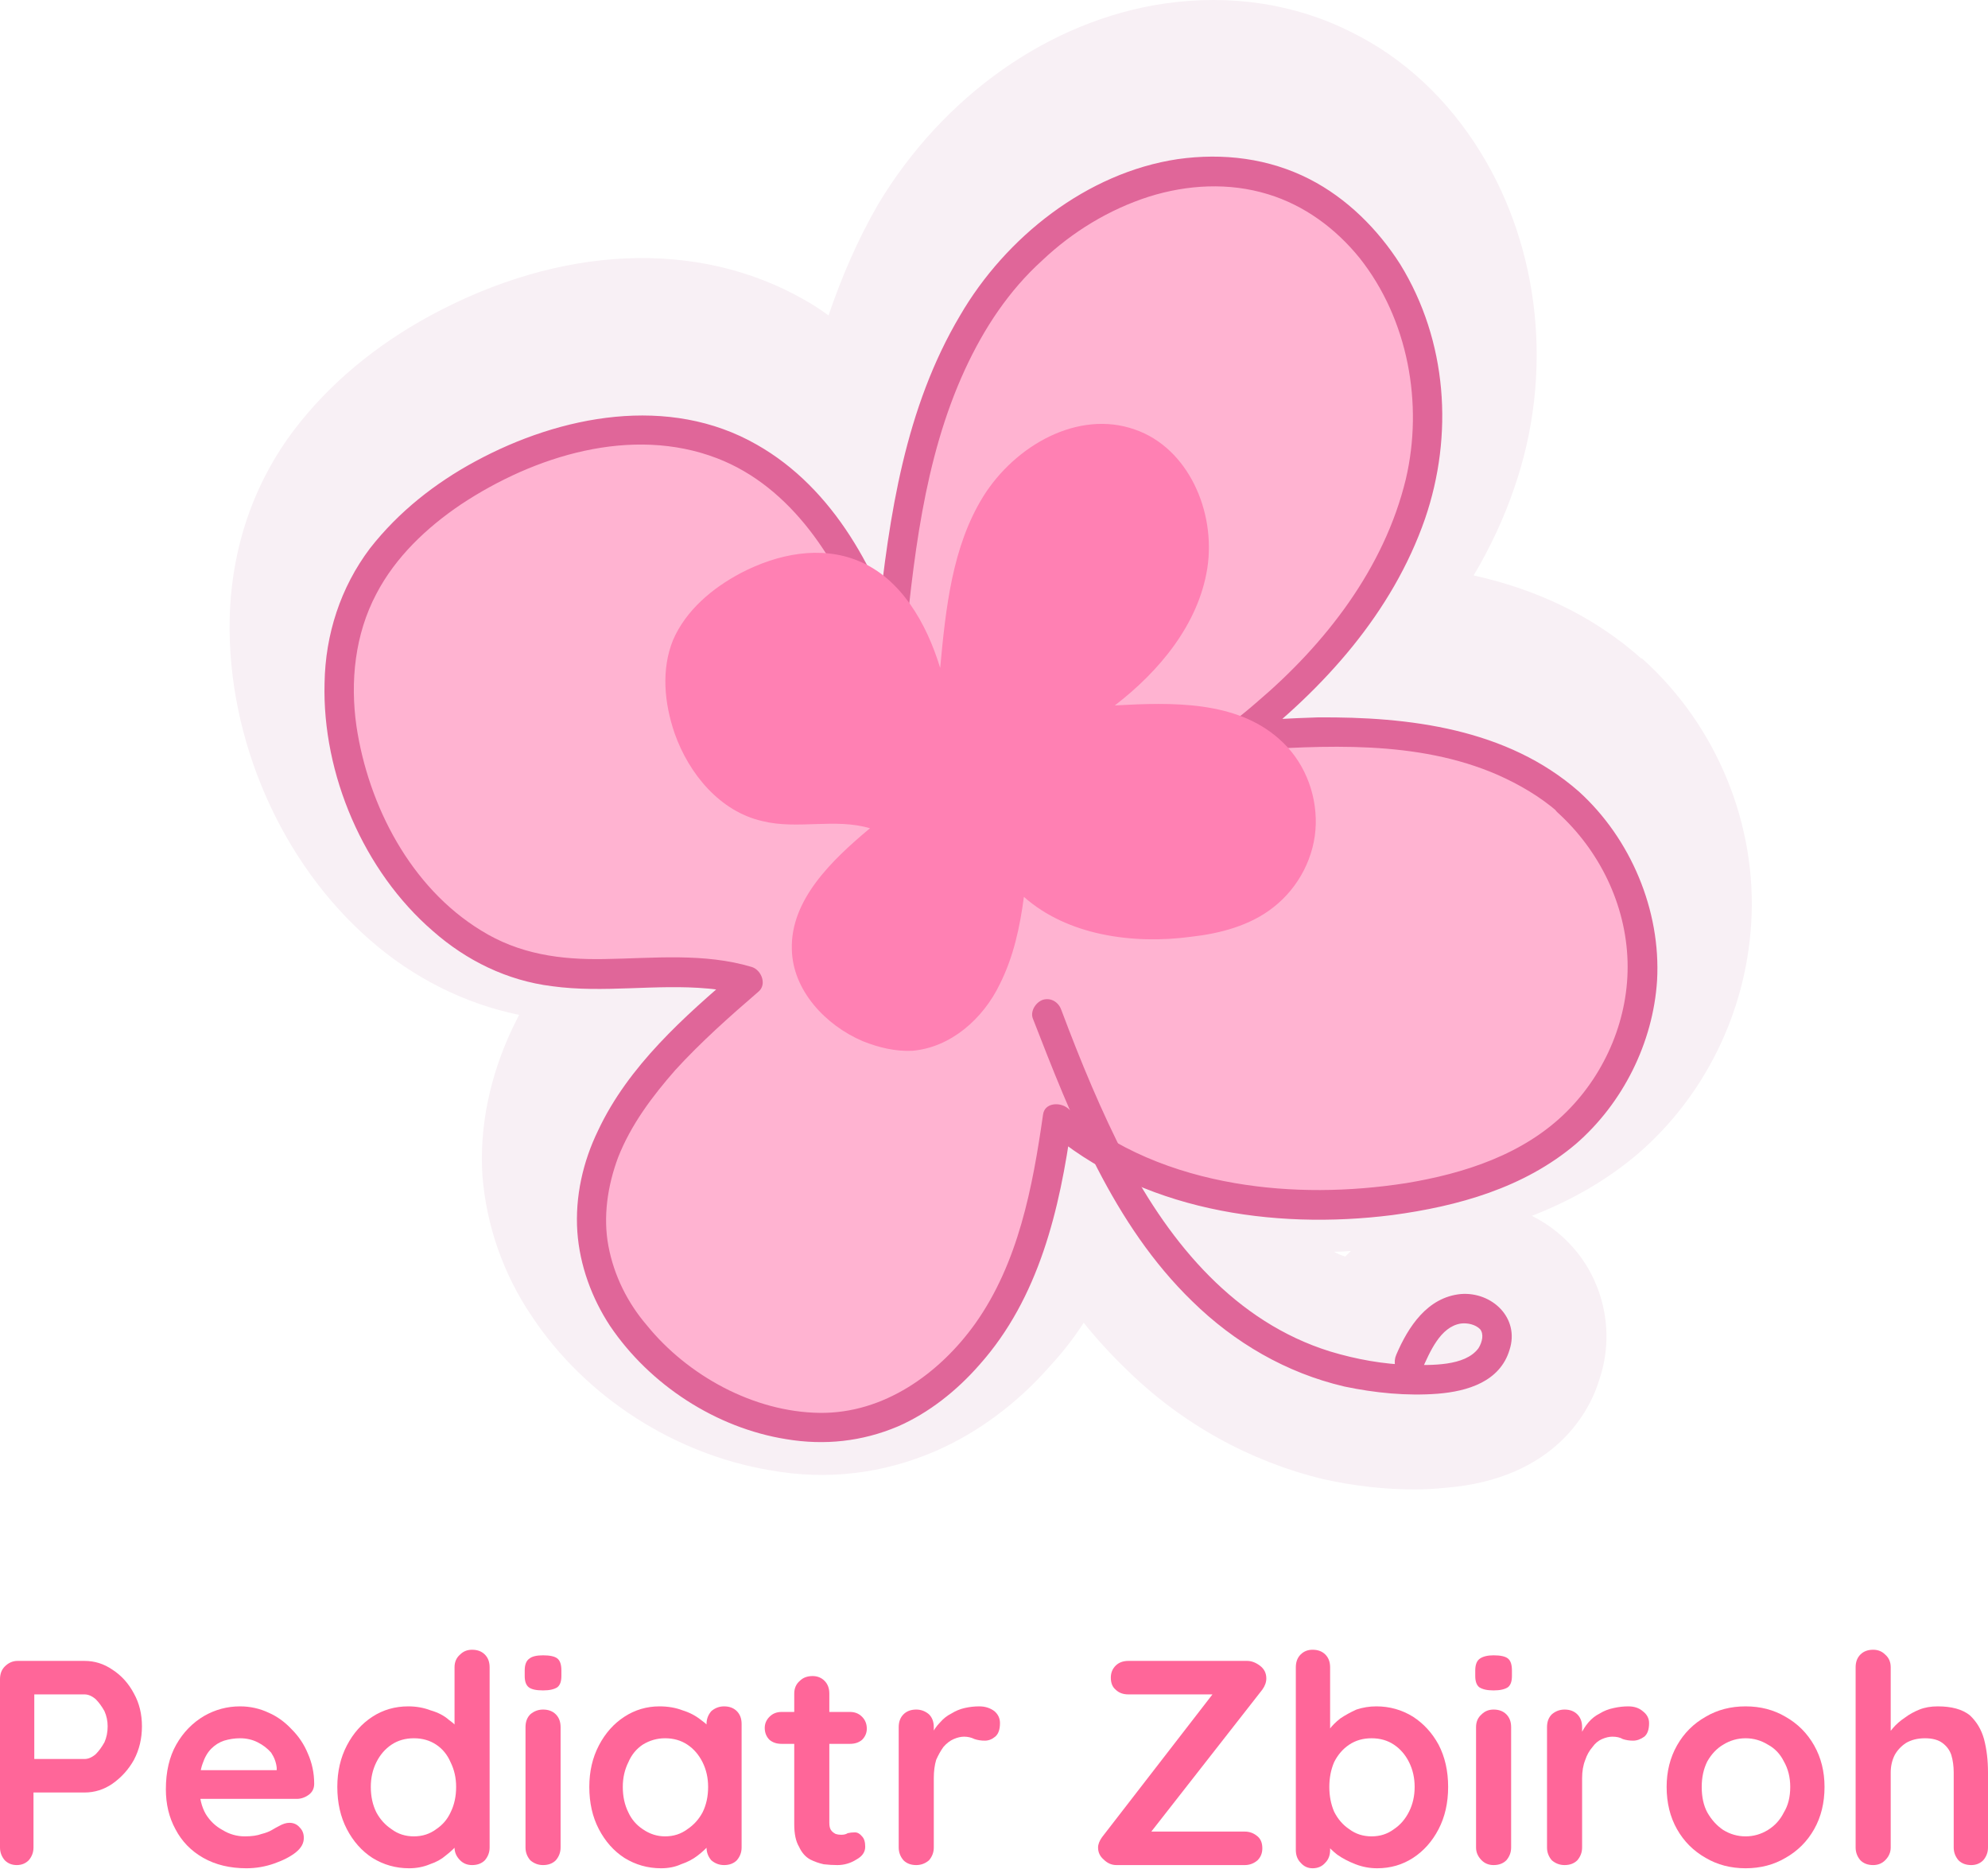
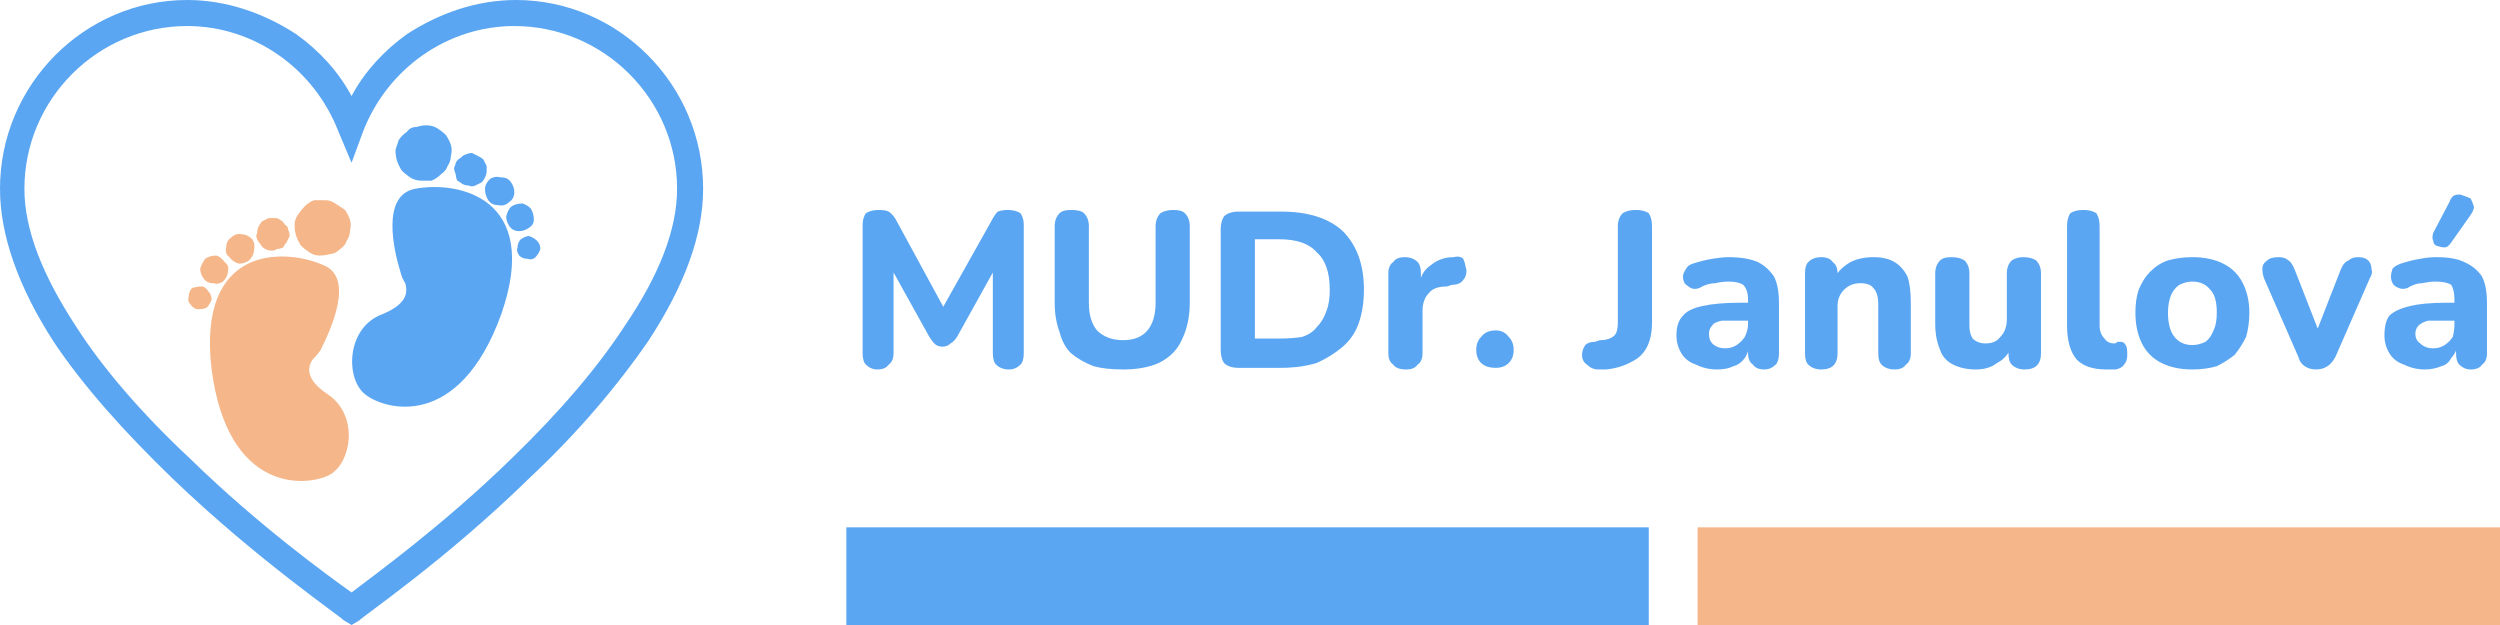
- <svg xmlns="http://www.w3.org/2000/svg" version="1.2" viewBox="63 94.55 249.3 234.25">
-   <style>.a{fill:#f69}.b{fill:#f8f0f5}.c{fill:#ffb3d1}.d{fill:#e06699}.e{fill:#ff80b3}</style>
-   <path class="a" d="m73.6 302.8q1.9 0 3.5 1.1 1.7 1.1 2.7 3 1 1.8 1 4.1 0 2.3-1 4.2-1 1.8-2.7 3-1.6 1.1-3.5 1.1h-6.8l0.4-0.7v7.6q0 0.9-0.6 1.6-0.6 0.6-1.5 0.6-0.9 0-1.5-0.6-0.6-0.7-0.6-1.6v-21.1q0-1 0.6-1.6 0.7-0.7 1.6-0.7zm0 12.3q0.7 0 1.4-0.6 0.6-0.6 1.1-1.5 0.4-0.9 0.4-2 0-1-0.4-1.9-0.5-0.9-1.1-1.5-0.7-0.6-1.4-0.6h-6.8l0.5-0.6v9.3l-0.4-0.6z" />
-   <path class="a" d="m93.9 328.8q-3.1 0-5.4-1.3-2.3-1.3-3.5-3.6-1.2-2.2-1.2-5 0-3.3 1.3-5.6 1.3-2.3 3.5-3.6 2.1-1.2 4.5-1.2 1.9 0 3.6 0.8 1.6 0.7 2.9 2.1 1.3 1.3 2 3 0.8 1.8 0.8 3.8 0 0.9-0.7 1.4-0.7 0.5-1.5 0.5h-14l-1.1-3.6h13.4l-0.8 0.7v-1q-0.1-1-0.7-1.9-0.7-0.8-1.7-1.3-1-0.5-2.2-0.5-1 0-2 0.3-0.9 0.3-1.6 1-0.7 0.7-1.1 1.9-0.4 1.1-0.4 2.9 0 2 0.8 3.4 0.8 1.3 2.1 2 1.3 0.8 2.8 0.8 1.3 0 2.1-0.3 0.8-0.2 1.3-0.5 0.5-0.3 0.9-0.5 0.7-0.4 1.3-0.4 0.8 0 1.3 0.6 0.5 0.5 0.5 1.3 0 1-1 1.8-1 0.8-2.7 1.4-1.7 0.6-3.5 0.6z" />
-   <path class="a" d="m122.2 301.4q1 0 1.6 0.6 0.6 0.6 0.6 1.6v22.6q0 0.9-0.6 1.6-0.6 0.6-1.6 0.6-0.9 0-1.5-0.6-0.7-0.7-0.7-1.6v-1.8l0.8 0.3q0 0.5-0.5 1.2-0.5 0.6-1.4 1.3-0.8 0.7-2 1.1-1.2 0.5-2.6 0.5-2.5 0-4.6-1.3-2-1.3-3.2-3.6-1.2-2.3-1.2-5.3 0-2.9 1.2-5.2 1.2-2.3 3.2-3.6 2-1.3 4.5-1.3 1.5 0 2.8 0.5 1.4 0.4 2.3 1.2 1 0.7 1.5 1.5 0.6 0.7 0.6 1.2l-1.4 0.5v-9.8q0-1 0.7-1.6 0.6-0.6 1.5-0.6zm-7.3 23.4q1.6 0 2.8-0.9 1.2-0.8 1.8-2.1 0.7-1.4 0.7-3.2 0-1.7-0.7-3.1-0.6-1.4-1.8-2.2-1.2-0.8-2.8-0.8-1.6 0-2.8 0.8-1.2 0.8-1.9 2.2-0.7 1.4-0.7 3.1 0 1.8 0.7 3.2 0.7 1.3 1.9 2.1 1.2 0.9 2.8 0.9z" />
-   <path class="a" d="m133.3 326.2q0 0.9-0.6 1.6-0.6 0.6-1.6 0.6-0.9 0-1.6-0.6-0.6-0.7-0.6-1.6v-15.1q0-1 0.6-1.6 0.7-0.6 1.6-0.6 1 0 1.6 0.6 0.6 0.6 0.6 1.6zm-2.2-19.7q-1.3 0-1.8-0.4-0.5-0.4-0.5-1.4v-0.7q0-1.1 0.6-1.5 0.5-0.4 1.7-0.4 1.3 0 1.8 0.4 0.5 0.4 0.5 1.5v0.7q0 1-0.5 1.4-0.6 0.4-1.8 0.4z" />
-   <path class="a" d="m153.8 308.5q1 0 1.6 0.6 0.6 0.6 0.6 1.6v15.5q0 0.9-0.6 1.6-0.6 0.6-1.6 0.6-0.9 0-1.6-0.6-0.6-0.7-0.6-1.6v-1.8l0.8 0.3q0 0.5-0.5 1.2-0.5 0.6-1.4 1.3-0.9 0.7-2.1 1.1-1.1 0.5-2.5 0.5-2.5 0-4.6-1.3-2-1.3-3.2-3.6-1.2-2.3-1.2-5.3 0-2.9 1.2-5.2 1.2-2.3 3.2-3.6 2-1.3 4.4-1.3 1.6 0 2.9 0.5 1.3 0.4 2.3 1.2 1 0.7 1.5 1.5 0.5 0.7 0.5 1.2l-1.3 0.5v-2.7q0-0.9 0.6-1.6 0.7-0.6 1.6-0.6zm-7.4 16.3q1.6 0 2.8-0.9 1.2-0.8 1.9-2.1 0.7-1.4 0.7-3.2 0-1.7-0.7-3.1-0.7-1.4-1.9-2.2-1.2-0.8-2.8-0.8-1.5 0-2.8 0.8-1.2 0.8-1.8 2.2-0.7 1.4-0.7 3.1 0 1.8 0.7 3.2 0.6 1.3 1.8 2.1 1.3 0.9 2.8 0.9z" />
-   <path class="a" d="m161 309.2h8.6q0.9 0 1.5 0.6 0.6 0.6 0.6 1.5 0 0.8-0.6 1.4-0.6 0.5-1.5 0.5h-8.6q-0.9 0-1.5-0.5-0.6-0.6-0.6-1.5 0-0.8 0.6-1.4 0.6-0.6 1.5-0.6zm3.9-4.5q0.9 0 1.5 0.6 0.6 0.6 0.6 1.6v16.2q0 0.6 0.2 0.9 0.2 0.3 0.6 0.5 0.3 0.1 0.7 0.1 0.5 0 0.8-0.2 0.4-0.1 0.9-0.1 0.5 0 0.9 0.5 0.4 0.4 0.4 1.3 0 1-1.1 1.6-1.1 0.7-2.4 0.7-0.8 0-1.7-0.1-0.9-0.2-1.7-0.6-0.9-0.5-1.4-1.6-0.6-1-0.6-2.8v-16.4q0-1 0.7-1.6 0.6-0.6 1.6-0.6z" />
-   <path class="a" d="m177.9 328.4q-1 0-1.6-0.6-0.6-0.7-0.6-1.6v-15.1q0-1 0.6-1.6 0.6-0.6 1.6-0.6 0.9 0 1.6 0.6 0.6 0.6 0.6 1.6v3.4l-0.3-2.4q0.4-0.9 1.1-1.6 0.6-0.7 1.4-1.1 0.8-0.5 1.7-0.7 0.9-0.2 1.8-0.2 1.1 0 1.9 0.6 0.7 0.6 0.7 1.5 0 1.2-0.6 1.7-0.6 0.5-1.3 0.5-0.7 0-1.3-0.2-0.6-0.3-1.3-0.3-0.6 0-1.3 0.3-0.7 0.3-1.3 1-0.5 0.7-0.9 1.6-0.3 1-0.3 2.3v8.7q0 0.9-0.6 1.6-0.7 0.6-1.6 0.6z" />
+ <svg xmlns="http://www.w3.org/2000/svg" version="1.2" viewBox="111.1 168.3 153.6 38.4">
+   <style>.a{fill:#5aa6f2}.b{fill:#f5b689}</style>
+   <path class="a" d="m163.1 206.7v-6h49.3v6z" />
+   <path class="b" d="m215.4 206.7v-6h49.3v6z" />
+   <path class="a" d="m132.7 206.7l-0.5-0.3c0-0.1-5.3-3.7-10.5-8.7-3-2.9-5.5-5.7-7.3-8.4-2.2-3.4-3.3-6.6-3.3-9.4 0-6.4 5.2-11.6 11.5-11.6 2.4 0 4.7 0.8 6.7 2.1 1.4 1 2.6 2.3 3.4 3.8 0.8-1.5 2-2.8 3.4-3.8 2-1.3 4.3-2.1 6.7-2.1 6.3 0 11.5 5.2 11.5 11.6 0 2.8-1.1 5.9-3.4 9.4-1.8 2.6-4.2 5.5-7.3 8.4-5.1 5-10.4 8.6-10.4 8.7zm-10.1-36.8c-5.5 0-10 4.5-10 10 0 2.5 1.1 5.3 3.2 8.5 1.6 2.5 4 5.3 7 8.1 4.2 4.1 8.5 7.2 9.9 8.2 1.3-1 5.6-4.1 9.8-8.2 3-2.9 5.3-5.6 7-8.2 2.1-3.1 3.2-5.9 3.2-8.4 0-5.5-4.5-10-10-10-4.1 0-7.8 2.6-9.3 6.5l-0.7 1.9-0.8-1.9c-1.5-3.9-5.2-6.5-9.3-6.5z" />
+   <path class="b" d="m130.3 190.4q0.3-0.3 0.5-0.6c0.6-1.2 2.1-4.4 0.2-5.2-2.5-1.1-7.8-1.2-6.9 6.4 1 7.6 5.8 7.2 7.2 6.5 1.4-0.7 1.9-3.7-0.1-5-1.5-1-1.1-1.8-0.9-2.1z" />
+   <path class="b" d="m132.6 182.5q0 0.3-0.2 0.6-0.1 0.3-0.4 0.5-0.3 0.3-0.6 0.3-0.3 0.1-0.7 0.1-0.3 0-0.6-0.2-0.3-0.2-0.5-0.4-0.2-0.3-0.3-0.6-0.1-0.3-0.1-0.7 0-0.3 0.2-0.6 0.2-0.3 0.4-0.5 0.3-0.3 0.6-0.4 0.4 0 0.7 0 0.3 0 0.6 0.2 0.3 0.2 0.6 0.4 0.2 0.3 0.3 0.6 0.1 0.3 0 0.7z" />
+   <path class="b" d="m128.9 182.8q-0.1 0.2-0.2 0.4-0.1 0.1-0.2 0.3-0.2 0.1-0.4 0.1-0.1 0.1-0.3 0.1-0.2 0-0.4-0.1-0.2-0.1-0.3-0.3-0.1-0.1-0.2-0.3-0.1-0.2 0-0.4 0-0.2 0.1-0.4 0.1-0.2 0.2-0.3 0.2-0.1 0.4-0.2 0.2 0 0.4 0 0.2 0 0.3 0.1 0.2 0.1 0.3 0.3 0.2 0.1 0.2 0.3 0.1 0.2 0.1 0.4z" />
+   <path class="b" d="m126.7 183.7q0 0.3-0.3 0.6-0.3 0.2-0.6 0.2-0.4-0.1-0.6-0.4-0.3-0.2-0.2-0.6 0-0.4 0.3-0.6 0.3-0.3 0.7-0.2 0.3 0 0.6 0.3 0.2 0.3 0.1 0.7z" />
+   <path class="b" d="m125.1 185q0 0.3-0.3 0.6-0.3 0.2-0.6 0.1-0.4 0-0.6-0.3-0.2-0.3-0.2-0.6 0.1-0.3 0.3-0.6 0.3-0.2 0.7-0.2 0.3 0.1 0.5 0.4 0.3 0.2 0.2 0.6z" />
+   <path class="b" d="m124.1 186.7q-0.1 0.3-0.3 0.5-0.2 0.1-0.5 0.1-0.3 0-0.5-0.3-0.2-0.2-0.1-0.5 0-0.3 0.2-0.5 0.3-0.1 0.6-0.1 0.2 0 0.4 0.3 0.2 0.2 0.2 0.5z" />
+   <path class="a" d="m136 185.7q-0.2-0.3-0.3-0.7c-0.4-1.3-1.2-4.7 0.9-5.1 2.6-0.5 7.8 0.5 5.3 7.7-2.6 7.2-7.2 5.9-8.4 4.9-1.2-1-1.1-4.1 1.1-4.9 1.7-0.7 1.5-1.5 1.4-1.9z" />
+   <path class="a" d="m138.8 177.9q0 0.3-0.2 0.6-0.1 0.3-0.4 0.5-0.3 0.3-0.6 0.4-0.3 0-0.6 0-0.4 0-0.7-0.2-0.3-0.2-0.5-0.4-0.2-0.3-0.3-0.6-0.1-0.3-0.1-0.7 0.1-0.3 0.2-0.6 0.2-0.3 0.5-0.5 0.2-0.3 0.6-0.3 0.3-0.1 0.6-0.1 0.4 0 0.7 0.2 0.3 0.2 0.5 0.4 0.2 0.3 0.3 0.6 0.1 0.3 0 0.7z" />
+   <path class="a" d="m141 178.8q0 0.2-0.1 0.4-0.1 0.2-0.2 0.3-0.2 0.1-0.4 0.2-0.2 0.1-0.4 0-0.2 0-0.4-0.1-0.1-0.1-0.3-0.2-0.1-0.2-0.1-0.4-0.1-0.2-0.1-0.4 0.1-0.2 0.1-0.3 0.1-0.2 0.3-0.3 0.2-0.2 0.3-0.2 0.2-0.1 0.4-0.1 0.2 0.1 0.4 0.2 0.2 0.1 0.3 0.2 0.1 0.2 0.2 0.4 0 0.1 0 0.3z" />
+   <path class="a" d="m142.7 180.1q0 0.4-0.3 0.6-0.3 0.3-0.7 0.2-0.4 0-0.6-0.3-0.2-0.3-0.2-0.7 0-0.3 0.3-0.6 0.3-0.2 0.7-0.1 0.4 0 0.6 0.3 0.2 0.3 0.2 0.6z" />
+   <path class="a" d="m143.9 181.8q0 0.3-0.3 0.5-0.3 0.2-0.6 0.2-0.4 0-0.6-0.3-0.2-0.3-0.2-0.6 0.1-0.4 0.3-0.6 0.3-0.2 0.7-0.2 0.3 0.1 0.5 0.3 0.2 0.3 0.2 0.7z" />
+   <path class="a" d="m144.3 183.6q-0.1 0.3-0.3 0.5-0.2 0.2-0.5 0.1-0.3 0-0.5-0.2-0.2-0.3-0.1-0.5 0-0.3 0.2-0.5 0.3-0.2 0.5-0.2 0.3 0.1 0.5 0.3 0.2 0.2 0.2 0.5z" />
+   <path class="a" d="m165 191q-0.4 0-0.7-0.3-0.2-0.2-0.2-0.7v-7.9q0-0.4 0.2-0.7 0.3-0.2 0.8-0.2 0.4 0 0.6 0.1 0.3 0.2 0.5 0.6l3.1 5.7h-0.5l3.2-5.7q0.2-0.4 0.4-0.6 0.3-0.1 0.6-0.1 0.5 0 0.8 0.2 0.2 0.3 0.2 0.7v7.9q0 0.5-0.2 0.7-0.3 0.3-0.7 0.3-0.5 0-0.8-0.3-0.2-0.2-0.2-0.7v-5.5h0.3l-2.5 4.5q-0.2 0.3-0.4 0.4-0.2 0.2-0.5 0.2-0.3 0-0.5-0.2-0.1-0.1-0.3-0.4l-2.5-4.5h0.3v5.5q0 0.5-0.3 0.7-0.2 0.3-0.7 0.3z" />
+   <path class="a" d="m180.1 191q-1.1 0-1.8-0.2-0.8-0.3-1.4-0.8-0.5-0.5-0.7-1.3-0.3-0.8-0.3-1.8v-4.7q0-0.5 0.3-0.8 0.2-0.2 0.7-0.2 0.6 0 0.8 0.2 0.3 0.3 0.3 0.8v4.7q0 1.1 0.5 1.7 0.6 0.6 1.6 0.6 1 0 1.5-0.6 0.5-0.6 0.5-1.7v-4.7q0-0.5 0.3-0.8 0.3-0.2 0.8-0.2 0.5 0 0.7 0.2 0.3 0.3 0.3 0.8v4.7q0 1.3-0.5 2.3-0.4 0.9-1.4 1.4-0.9 0.4-2.2 0.4z" />
+   <path class="a" d="m187.2 190.9q-0.6 0-0.9-0.3-0.2-0.3-0.2-0.8v-7.4q0-0.5 0.2-0.8 0.3-0.3 0.9-0.3h2.6q2.5 0 3.8 1.2 1.3 1.3 1.3 3.6 0 1.1-0.3 2-0.3 0.9-1 1.5-0.7 0.6-1.6 1-1 0.3-2.2 0.3zm1-1.8h1.5q0.8 0 1.4-0.1 0.6-0.2 0.9-0.6 0.4-0.4 0.6-1 0.2-0.5 0.2-1.3 0-1.6-0.8-2.3-0.7-0.8-2.3-0.8h-1.5z" />
+   <path class="a" d="m197.5 191q-0.6 0-0.8-0.3-0.3-0.2-0.3-0.7v-4.9q0-0.5 0.3-0.7 0.2-0.3 0.7-0.3 0.5 0 0.8 0.3 0.2 0.2 0.2 0.7v0.7h-0.1q0.1-0.8 0.7-1.2 0.6-0.5 1.4-0.5 0.4-0.1 0.6 0.1 0.1 0.2 0.2 0.7 0 0.4-0.2 0.6-0.2 0.3-0.7 0.3l-0.3 0.1q-0.8 0-1.1 0.4-0.4 0.4-0.4 1.1v2.6q0 0.5-0.3 0.7-0.2 0.3-0.7 0.3z" />
+   <path class="a" d="m203 190.9q-0.6 0-0.9-0.3-0.3-0.3-0.3-0.8 0-0.5 0.3-0.8 0.3-0.4 0.9-0.4 0.5 0 0.8 0.4 0.3 0.3 0.3 0.8 0 0.5-0.3 0.8-0.3 0.3-0.8 0.3z" />
  <path class="a" d="" />
-   <path class="a" d="m219.4 302.8q0.8 0 1.6 0.6 0.8 0.6 0.8 1.6 0 0.7-0.5 1.4l-14 17.9-0.4-0.1h12.2q0.9 0 1.6 0.6 0.6 0.5 0.6 1.5 0 0.9-0.6 1.5-0.7 0.6-1.6 0.6h-16.1q-0.9 0-1.6-0.7-0.7-0.6-0.7-1.5 0-0.6 0.5-1.3l14-18.1 0.4 0.2h-11.1q-1 0-1.6-0.6-0.6-0.5-0.6-1.5 0-0.9 0.6-1.5 0.6-0.6 1.6-0.6z" />
-   <path class="a" d="m235.6 308.5q2.5 0 4.6 1.3 2 1.3 3.2 3.5 1.2 2.3 1.2 5.3 0 3-1.2 5.3-1.2 2.3-3.2 3.6-2 1.3-4.5 1.3-1.4 0-2.7-0.5-1.3-0.5-2.3-1.2-0.9-0.7-1.5-1.5-0.5-0.7-0.5-1.3l1.1-0.4v2.6q0 1-0.6 1.6-0.6 0.7-1.6 0.7-0.9 0-1.5-0.7-0.6-0.6-0.6-1.6v-22.9q0-1 0.6-1.6 0.6-0.6 1.5-0.6 1 0 1.6 0.6 0.6 0.6 0.6 1.6v9.3l-0.6-0.4q0-0.4 0.5-1.1 0.5-0.7 1.4-1.4 0.9-0.6 2-1.1 1.2-0.4 2.5-0.4zm-0.6 4q-1.6 0-2.8 0.8-1.2 0.8-1.9 2.2-0.6 1.4-0.6 3.1 0 1.7 0.6 3.1 0.7 1.4 1.9 2.2 1.2 0.9 2.8 0.9 1.6 0 2.8-0.9 1.2-0.8 1.9-2.2 0.7-1.4 0.7-3.1 0-1.7-0.7-3.1-0.7-1.4-1.9-2.2-1.2-0.8-2.8-0.8z" />
-   <path class="a" d="m252.5 326.2q0 0.9-0.6 1.6-0.6 0.6-1.6 0.6-0.9 0-1.5-0.6-0.7-0.7-0.7-1.6v-15.1q0-1 0.7-1.6 0.6-0.6 1.5-0.6 1 0 1.6 0.6 0.6 0.6 0.6 1.6zm-2.2-19.7q-1.2 0-1.8-0.4-0.5-0.4-0.5-1.4v-0.7q0-1.1 0.6-1.5 0.6-0.4 1.7-0.4 1.3 0 1.8 0.4 0.5 0.4 0.5 1.5v0.7q0 1-0.5 1.4-0.6 0.4-1.8 0.4z" />
-   <path class="a" d="m259.2 328.4q-0.9 0-1.6-0.6-0.6-0.7-0.6-1.6v-15.1q0-1 0.6-1.6 0.7-0.6 1.6-0.6 1 0 1.6 0.6 0.6 0.6 0.6 1.6v3.4l-0.2-2.4q0.4-0.9 1-1.6 0.6-0.7 1.4-1.1 0.8-0.5 1.8-0.7 0.9-0.2 1.8-0.2 1.1 0 1.8 0.6 0.8 0.6 0.8 1.5 0 1.2-0.6 1.7-0.7 0.5-1.4 0.5-0.7 0-1.3-0.2-0.5-0.3-1.3-0.3-0.6 0-1.3 0.3-0.7 0.3-1.2 1-0.6 0.7-0.9 1.6-0.4 1-0.4 2.3v8.7q0 0.9-0.6 1.6-0.6 0.6-1.6 0.6z" />
-   <path class="a" d="m291.8 318.6q0 3-1.3 5.3-1.3 2.3-3.6 3.6-2.2 1.3-5 1.3-2.8 0-5-1.3-2.3-1.3-3.6-3.6-1.3-2.3-1.3-5.3 0-2.9 1.3-5.2 1.3-2.3 3.6-3.6 2.2-1.3 5-1.3 2.8 0 5 1.3 2.3 1.3 3.6 3.6 1.3 2.3 1.3 5.2zm-4.3 0q0-1.8-0.8-3.2-0.7-1.4-2-2.1-1.3-0.8-2.8-0.8-1.5 0-2.8 0.8-1.2 0.7-2 2.1-0.7 1.4-0.7 3.2 0 1.9 0.7 3.2 0.8 1.4 2 2.2 1.3 0.8 2.8 0.8 1.5 0 2.8-0.8 1.3-0.8 2-2.2 0.8-1.3 0.8-3.2z" />
-   <path class="a" d="m306 308.5q2.6 0 4 1.1 1.3 1.2 1.8 3 0.5 1.9 0.5 4.2v9.4q0 0.9-0.6 1.6-0.6 0.6-1.5 0.6-1 0-1.6-0.6-0.6-0.7-0.6-1.6v-9.4q0-1.2-0.3-2.2-0.3-0.9-1.1-1.5-0.8-0.6-2.2-0.6-1.4 0-2.4 0.6-0.9 0.6-1.4 1.5-0.5 1-0.5 2.2v9.4q0 0.9-0.7 1.6-0.6 0.6-1.5 0.6-1 0-1.6-0.6-0.6-0.7-0.6-1.6v-22.6q0-1 0.6-1.6 0.6-0.6 1.6-0.6 0.9 0 1.5 0.6 0.7 0.6 0.7 1.6v9.1l-0.6-0.2q0.3-0.6 0.9-1.3 0.6-0.7 1.5-1.3 0.8-0.6 1.8-1 1-0.4 2.3-0.4z" />
-   <path class="b" d="m268.9 177.1h-0.1c-6.4-5.7-13.8-8.8-21-10.4q3.2-5.4 5.1-11c4.9-14.1 3.3-29.8-4.2-42-4.1-6.7-9.7-11.9-16.2-15.1-7.1-3.6-15.2-4.8-23.5-3.6-14.3 2.1-27.7 11.5-35.9 25.2-2.6 4.5-4.6 9.2-6.2 13.9q-1.5-1.1-3.1-2c-13.4-7.6-30.5-6.8-46.8 2-7 3.8-12.7 8.6-17 14.2-5.2 6.8-8 15-8.2 23.9-0.3 15.1 6.5 30.6 17.7 40.3 5.4 4.7 11.8 7.9 18.6 9.3q-0.4 0.8-0.8 1.6c-2.9 6.1-4.2 12.5-3.8 18.6 0.5 6.2 2.6 12.3 6.2 17.6 6.7 10.1 17.9 17.3 29.9 19.3 7.2 1.3 14.2 0.4 20.7-2.4 5.3-2.3 10.3-6 14.4-10.7q2.4-2.6 4.2-5.4 2.4 3 5.3 5.8c7 6.9 15.6 11.6 24.7 13.8q5.8 1.3 11.5 1.3 1.9 0 3.8-0.2c14-1.1 18.3-9.9 19.4-13.7 1.8-5.4 0.7-11.4-2.8-15.8-1.6-2-3.5-3.5-5.7-4.6 5.1-2 9.4-4.5 13.2-7.7 8.4-7.2 13.6-17.7 14.3-28.9 0.8-12.4-4.3-24.9-13.7-33.3zm-36.5 74.3q-0.4 0.4-0.7 0.7-0.7-0.2-1.4-0.6 1 0 2.1-0.1z" />
-   <path class="c" d="m259.7 195.1c-10.8-9.5-26.9-9.2-41.3-8.3 11.3-8.6 21-20.5 23.3-34.6 2.2-14-4.9-30.1-18.3-34.8-14.1-4.9-30.1 4.1-37.9 16.8-7.9 12.7-9.6 28.2-11 43.1-3.3-11.2-9.7-22.5-20.5-26.9-9.5-3.8-20.5-1.6-29.5 3.1-7.3 3.8-13.9 9.4-17 16.9-3 7.4-2.3 15.8 0.3 23.3 3.6 10.3 11.4 19.8 22.1 22.2 8.8 2.1 18.3-0.9 26.9 1.7-9.6 8.1-20 18-19.6 30.6 0.3 10.2 8.5 19 17.9 23 4 1.6 8.2 2.6 12.4 2.3 9.7-0.6 17.8-8 22.2-16.7 3.4-6.8 4.8-14.4 5.9-22 10.9 9.6 27.3 12.1 42 10.2 7.4-0.9 14.9-3 20.7-7.5 6.4-5 10.4-12.8 10.6-20.9 0.3-8-3.2-16.1-9.2-21.5z" />
-   <path class="d" d="m261 193.8c-9-7.9-21.3-9.4-32.8-9.3-3.3 0.1-6.6 0.3-9.8 0.5q0.4 1.7 0.9 3.4c9.7-7.5 18.3-17 22.4-28.8 3.6-10.5 2.8-22.3-3.1-31.9-2.8-4.4-6.7-8.3-11.4-10.7-5.1-2.6-10.8-3.3-16.5-2.5-11.4 1.7-21.6 9.8-27.3 19.6-6.9 11.6-8.9 25.1-10.3 38.3q-0.2 2.4-0.5 4.9 1.8-0.3 3.7-0.5c-3.1-10.4-8.7-21-18.4-26.5-11-6.3-24.6-3.7-35.3 2.1-5 2.7-9.6 6.3-13.2 10.9-3.7 4.9-5.6 10.8-5.7 16.9-0.3 11.4 4.9 23.6 13.6 31.1 4.2 3.7 9.3 6.2 14.9 6.9 6.5 0.9 13-0.3 19.6 0.3q2.3 0.2 4.5 0.9-0.4-1.5-0.8-3.1c-6.7 5.7-13.7 11.9-17.5 20-1.9 3.9-2.9 8.3-2.6 12.7 0.3 4.2 1.8 8.3 4.1 11.8 5 7.4 13.3 12.8 22.1 14.2 4.8 0.8 9.5 0.3 14-1.6 3.9-1.7 7.4-4.5 10.2-7.7 7.5-8.4 10.1-19.5 11.6-30.4q-1.6 0.4-3.2 0.8c11.7 10.2 28.4 12.7 43.4 10.8 8.2-1.1 16.5-3.4 23-8.9 5.9-5.1 9.7-12.7 10.2-20.5 0.5-8.8-3.3-17.8-9.8-23.7-1.8-1.6-4.4 1-2.7 2.6 5.3 4.8 8.6 11.6 8.8 18.7 0.2 7-2.7 13.9-7.6 18.8-5.4 5.4-12.9 7.8-20.2 9-7.1 1.1-14.4 1.2-21.4 0-7.6-1.3-15.1-4.2-21-9.4-1-0.8-2.9-0.7-3.1 0.8-1.3 9.1-3.1 18.6-8.5 26.2-4.5 6.3-11.5 11.3-19.5 11.2-8.3-0.1-16.6-4.7-21.7-11-2.4-2.8-4.1-6.2-4.8-9.9-0.7-3.7-0.1-7.6 1.2-11.1 1.6-4.1 4.3-7.7 7.2-11 3.2-3.5 6.8-6.7 10.4-9.8 1.1-0.9 0.4-2.7-0.8-3.1-6-1.8-12.3-1.1-18.5-1-5.5 0.1-10.7-0.6-15.5-3.6-8.8-5.4-14.1-15.6-15.6-25.6-0.8-5.6-0.2-11.5 2.5-16.6 2.4-4.6 6.3-8.3 10.6-11.2 9.2-6.1 21.4-9.9 32.1-5.8 9.4 3.6 15.3 13 18.6 22q0.6 1.9 1.2 3.8c0.6 2.1 3.5 1.5 3.6-0.5 1.2-12.3 2.5-25.1 7.7-36.4 2.4-5.2 5.5-9.9 9.7-13.7 3.8-3.6 8.4-6.4 13.4-8 4.8-1.5 10-1.8 14.9-0.3 4.6 1.4 8.5 4.3 11.5 8 6.1 7.7 8 18.3 5.8 27.7-2.7 11.2-10.1 20.7-18.7 28q-1.6 1.4-3.2 2.6c-0.6 0.5-1.1 1.2-0.8 2.1 0.2 0.7 1 1.4 1.8 1.4 10.7-0.7 22.3-1.4 32.4 3 2.7 1.2 5.3 2.7 7.6 4.7 0.7 0.7 1.8 0.8 2.6 0 0.7-0.6 0.7-1.9 0-2.6z" />
-   <path class="e" d="m223.4 187.2c-5.4-4.8-13.4-4.6-20.6-4.2 5.6-4.3 10.5-10.2 11.6-17.2 1.1-7.1-2.4-15.1-9.1-17.4-7.1-2.5-15 2-19 8.4-3.9 6.3-4.7 14-5.4 21.5-1.7-5.6-4.9-11.2-10.2-13.4-4.8-2-10.2-0.9-14.8 1.5-3.6 1.9-6.9 4.7-8.5 8.4-1.5 3.7-1.1 7.9 0.2 11.7 1.8 5.1 5.7 9.8 11 11 4.4 1.1 9.1-0.4 13.5 0.9-4.8 4-10 9-9.8 15.2 0.1 5.1 4.2 9.5 8.9 11.5 2 0.8 4.1 1.3 6.2 1.2 4.8-0.4 8.9-4 11-8.4 1.7-3.4 2.5-7.1 3-10.9 5.4 4.8 13.6 6 21 5 3.6-0.4 7.4-1.4 10.3-3.7 3.2-2.5 5.2-6.4 5.3-10.4 0.1-4.1-1.6-8.1-4.6-10.7z" />
-   <path class="d" d="m192.5 222.2c4.9 12.6 10.1 25.9 20 35.5 5.3 5.2 11.8 9 19.1 10.7 3.8 0.8 7.8 1.2 11.7 0.9 3.7-0.3 7.8-1.5 9-5.5 1.3-4-2.2-7.3-6.1-7-4.2 0.4-6.6 4.1-8.1 7.6-0.4 0.9-0.2 2 0.7 2.6 0.8 0.4 2.1 0.2 2.5-0.7 1-2.2 2.3-5.4 4.9-5.8 0.8-0.1 1.8 0.1 2.4 0.7 0.5 0.6 0.3 1.6-0.2 2.4-1.7 2.3-6 2.1-8.5 2.1-3.4-0.1-6.8-0.7-10.1-1.7-11.9-3.7-20-13.5-25.6-24.1-3.1-6-5.7-12.3-8.1-18.7-0.3-0.9-1.2-1.6-2.3-1.3-0.9 0.3-1.6 1.4-1.3 2.3z" />
+   <path class="a" d="m209.3 191q-0.4 0-0.7-0.3-0.3-0.2-0.3-0.6 0-0.3 0.2-0.6 0.2-0.2 0.6-0.2l0.3-0.1q0.6 0 0.9-0.3 0.2-0.2 0.2-0.8v-5.9q0-0.5 0.3-0.8 0.3-0.2 0.8-0.2 0.5 0 0.8 0.2 0.2 0.3 0.2 0.8v5.9q0 0.9-0.3 1.5-0.3 0.6-0.9 0.9-0.7 0.4-1.6 0.5z" />
+   <path class="a" d="m216.6 191q-0.7 0-1.3-0.3-0.6-0.2-0.9-0.7-0.3-0.5-0.3-1.1 0-0.8 0.4-1.2 0.3-0.4 1.2-0.6 0.9-0.2 2.3-0.2h0.7v1.1h-0.7q-0.7 0-1.1 0-0.5 0.1-0.6 0.3-0.2 0.2-0.2 0.5 0 0.4 0.2 0.6 0.3 0.3 0.8 0.3 0.4 0 0.7-0.2 0.3-0.2 0.5-0.5 0.2-0.4 0.2-0.8v-1.5q0-0.6-0.3-0.9-0.3-0.2-0.9-0.2-0.4 0-0.8 0.1-0.5 0-1 0.3-0.3 0.1-0.5 0-0.2-0.1-0.4-0.3-0.1-0.2-0.1-0.4 0-0.2 0.2-0.5 0.1-0.2 0.4-0.3 0.6-0.2 1.2-0.3 0.6-0.1 1-0.1 1.1 0 1.8 0.3 0.6 0.3 1 0.9 0.3 0.6 0.3 1.6v3.1q0 0.5-0.2 0.7-0.3 0.3-0.7 0.3-0.5 0-0.7-0.3-0.3-0.2-0.3-0.7v-0.6l0.1 0.1q-0.1 0.5-0.3 0.8-0.3 0.4-0.7 0.5-0.4 0.2-1 0.2z" />
+   <path class="a" d="m223 191q-0.5 0-0.8-0.3-0.2-0.2-0.2-0.7v-4.9q0-0.5 0.2-0.7 0.3-0.3 0.8-0.3 0.5 0 0.7 0.3 0.3 0.2 0.3 0.7v0.8l-0.2-0.5q0.3-0.6 1-1 0.6-0.3 1.4-0.3 0.8 0 1.3 0.3 0.5 0.3 0.8 0.9 0.2 0.6 0.2 1.6v3.1q0 0.5-0.3 0.7-0.2 0.3-0.7 0.3-0.5 0-0.8-0.3-0.2-0.2-0.2-0.7v-3q0-0.7-0.3-1-0.2-0.3-0.8-0.3-0.6 0-1 0.4-0.4 0.4-0.4 1v2.9q0 1-1 1z" />
+   <path class="a" d="m232.5 191q-0.8 0-1.4-0.3-0.6-0.3-0.8-0.9-0.3-0.7-0.3-1.6v-3.1q0-0.5 0.3-0.8 0.2-0.2 0.7-0.2 0.5 0 0.8 0.2 0.3 0.3 0.3 0.8v3.2q0 0.5 0.2 0.8 0.3 0.3 0.8 0.3 0.6 0 0.9-0.4 0.4-0.4 0.4-1.1v-2.8q0-0.5 0.3-0.8 0.3-0.2 0.7-0.2 0.5 0 0.8 0.2 0.3 0.3 0.3 0.8v4.9q0 1-1 1-0.5 0-0.8-0.3-0.2-0.2-0.2-0.7v-1l0.2 0.6q-0.3 0.7-0.9 1-0.5 0.4-1.3 0.4z" />
+   <path class="a" d="m240.5 191q-1.2 0-1.8-0.6-0.6-0.7-0.6-2.1v-6.1q0-0.5 0.2-0.8 0.3-0.2 0.8-0.2 0.5 0 0.8 0.2 0.2 0.3 0.2 0.8v6.1q0 0.5 0.3 0.8 0.2 0.3 0.6 0.3 0.1 0 0.2-0.1 0.1 0 0.2 0 0.2 0 0.3 0.2 0.1 0.1 0.1 0.6 0 0.4-0.2 0.6-0.1 0.2-0.5 0.3-0.1 0-0.3 0-0.2 0-0.3 0z" />
+   <path class="a" d="m245.8 191q-1.1 0-1.9-0.4-0.8-0.4-1.2-1.2-0.4-0.8-0.4-1.9 0-0.8 0.2-1.4 0.3-0.7 0.7-1.1 0.5-0.5 1.1-0.7 0.7-0.2 1.5-0.2 1.1 0 1.9 0.4 0.8 0.4 1.2 1.2 0.4 0.8 0.4 1.8 0 0.8-0.2 1.5-0.3 0.6-0.7 1.1-0.5 0.4-1.1 0.7-0.7 0.2-1.5 0.2zm0-1.5q0.4 0 0.8-0.2 0.3-0.2 0.5-0.7 0.2-0.4 0.2-1.1 0-1-0.4-1.4-0.4-0.5-1.1-0.5-0.4 0-0.8 0.2-0.3 0.2-0.5 0.6-0.2 0.5-0.2 1.1 0 1 0.4 1.5 0.4 0.5 1.1 0.5z" />
+   <path class="a" d="m253.4 191q-0.4 0-0.7-0.2-0.3-0.2-0.4-0.6l-2.1-4.8q-0.1-0.3-0.1-0.6 0-0.3 0.3-0.5 0.2-0.2 0.7-0.2 0.4 0 0.6 0.2 0.2 0.1 0.4 0.6l1.6 4.1h-0.4l1.6-4.1q0.2-0.5 0.5-0.6 0.2-0.2 0.6-0.2 0.4 0 0.6 0.2 0.2 0.2 0.2 0.5 0.1 0.3-0.1 0.6l-2.1 4.8q-0.2 0.4-0.5 0.6-0.3 0.2-0.7 0.2z" />
+   <path class="a" d="m260.1 191q-0.7 0-1.3-0.3-0.6-0.2-0.9-0.7-0.3-0.5-0.3-1.1 0-0.8 0.3-1.2 0.4-0.4 1.3-0.6 0.8-0.2 2.2-0.2h0.8v1.1h-0.7q-0.7 0-1.2 0-0.4 0.1-0.6 0.3-0.2 0.2-0.2 0.5 0 0.4 0.3 0.6 0.3 0.3 0.8 0.3 0.4 0 0.7-0.2 0.3-0.2 0.5-0.5 0.1-0.4 0.1-0.8v-1.5q0-0.6-0.2-0.9-0.3-0.2-1-0.2-0.3 0-0.8 0.1-0.4 0-0.9 0.3-0.3 0.1-0.5 0-0.3-0.1-0.4-0.3-0.1-0.2-0.1-0.4 0-0.2 0.1-0.5 0.2-0.2 0.5-0.3 0.6-0.2 1.2-0.3 0.5-0.1 1-0.1 1.1 0 1.7 0.3 0.7 0.3 1.1 0.9 0.3 0.6 0.3 1.6v3.1q0 0.5-0.3 0.7-0.2 0.3-0.7 0.3-0.4 0-0.7-0.3-0.2-0.2-0.2-0.7v-0.6l0.1 0.1q-0.1 0.5-0.4 0.8-0.2 0.4-0.6 0.5-0.5 0.2-1 0.2zm1.6-7.8q-0.2 0.3-0.4 0.3-0.2 0-0.5-0.1-0.2-0.1-0.2-0.3-0.1-0.2 0-0.5l1-1.9q0.1-0.3 0.3-0.4 0.3-0.1 0.5 0 0.3 0.1 0.5 0.2 0.1 0.2 0.2 0.5 0 0.2-0.2 0.5z" />
</svg>
